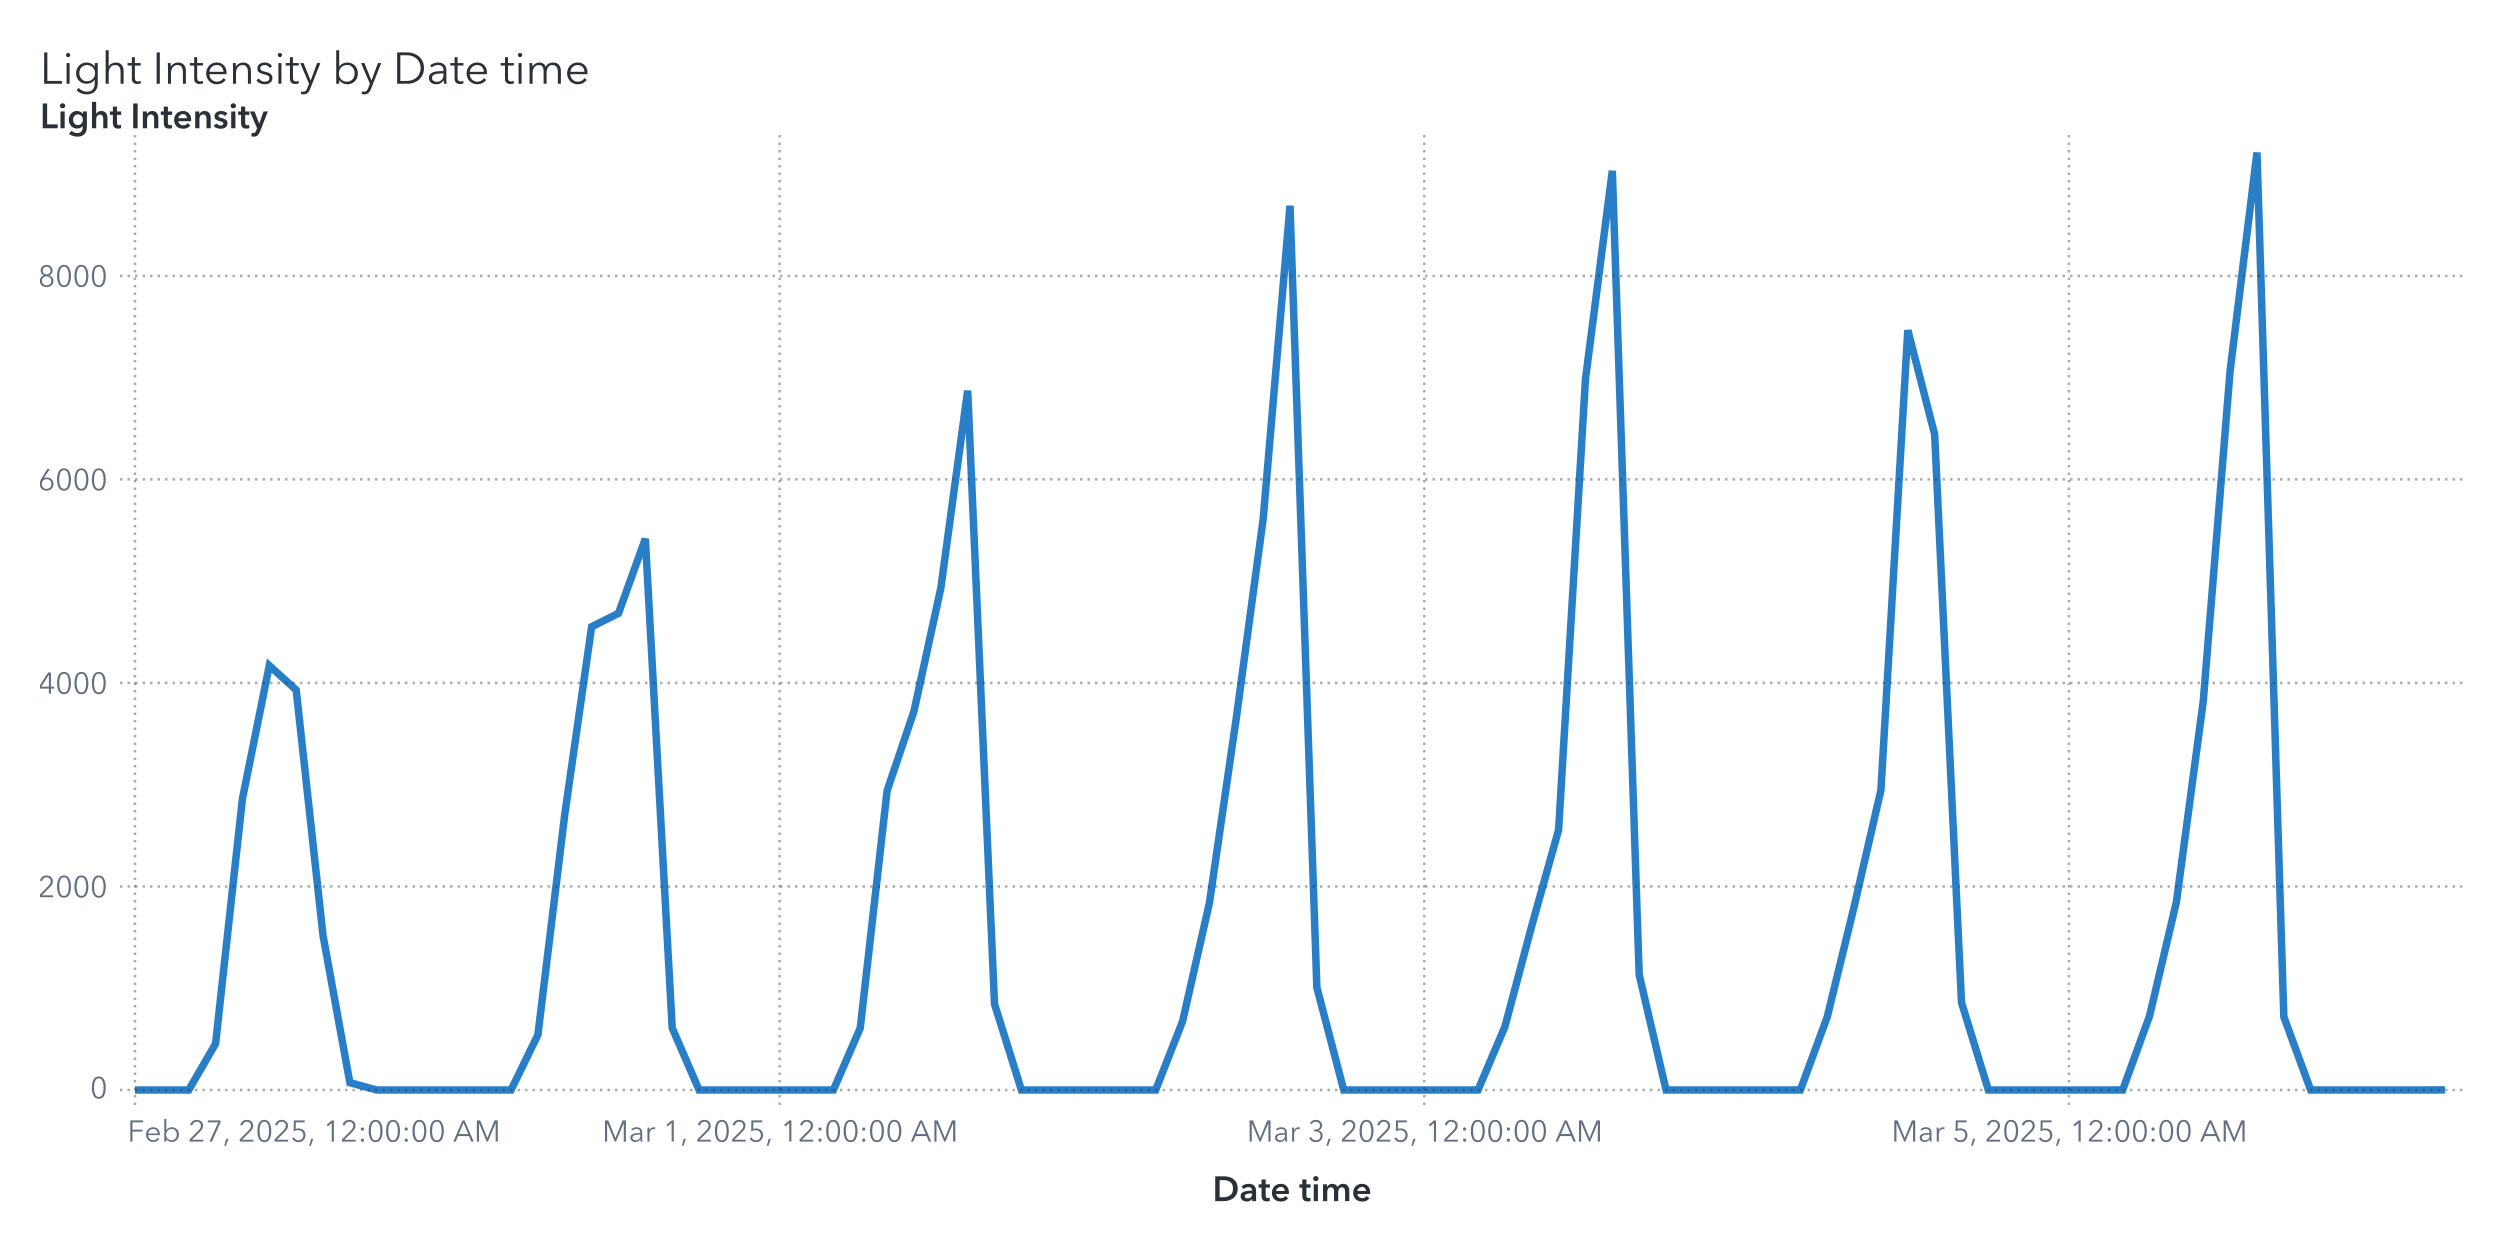
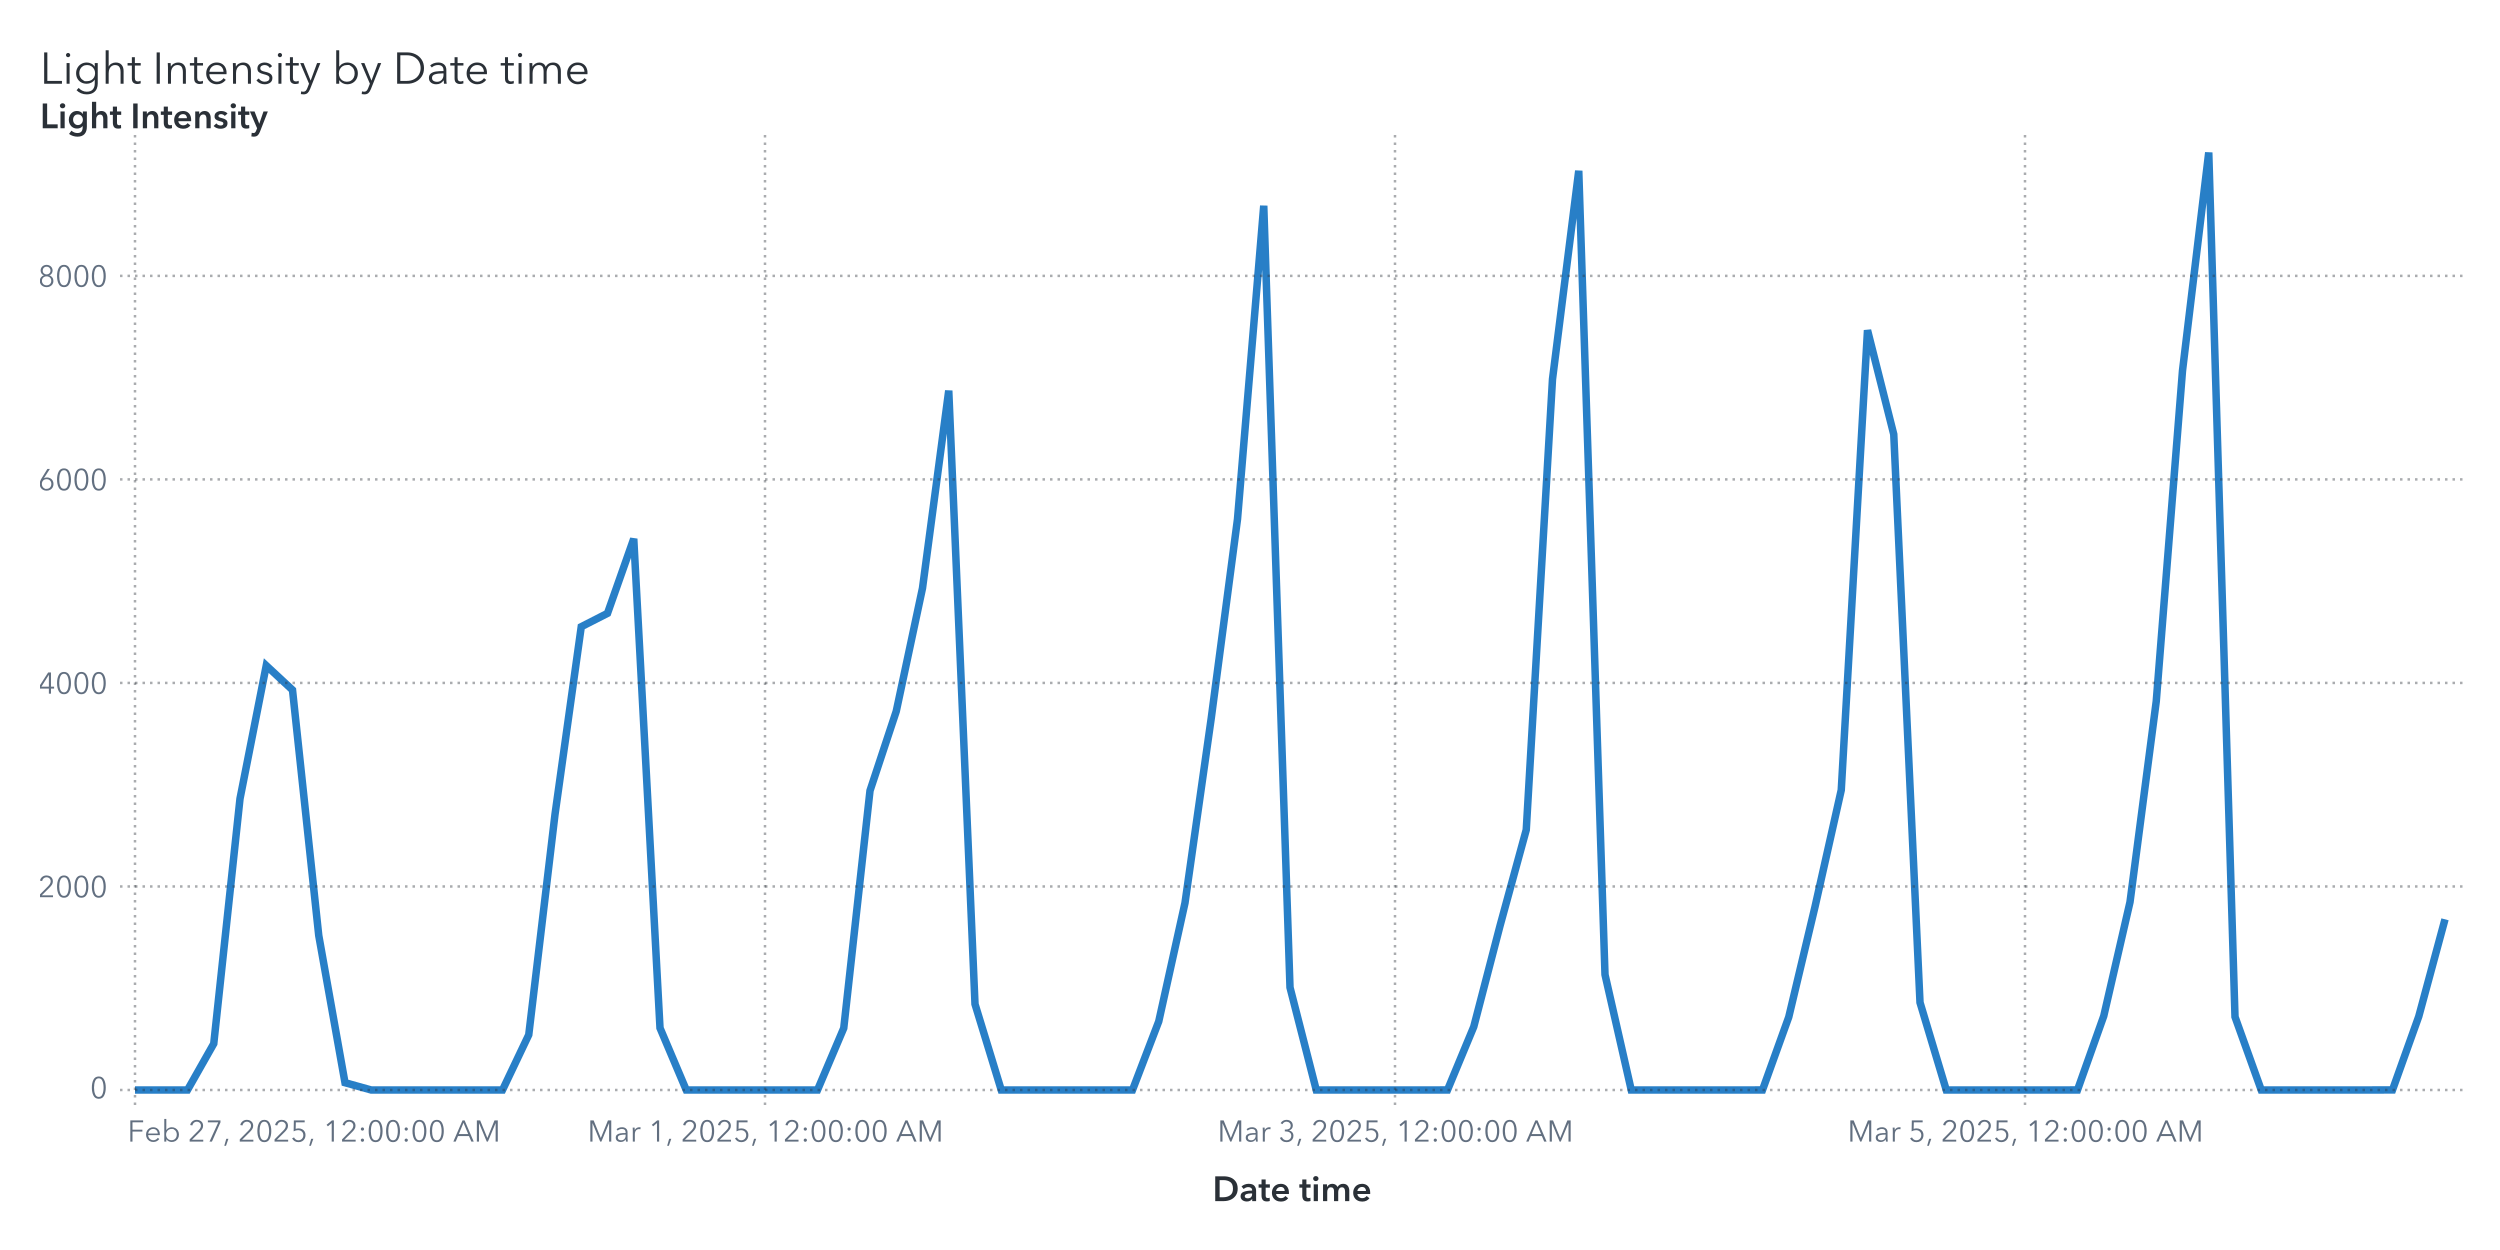
<svg xmlns="http://www.w3.org/2000/svg" xmlns:xlink="http://www.w3.org/1999/xlink" version="1.1" width="1000" height="500" viewBox="0 0 1000 500">
  <rect x="0" y="0" width="1000" height="500" fill="#ffffff">
</rect>
  <g>
    <rect x="0" y="0" rx="5" ry="5" width="1000.0" height="500.0" fill="#ffffff" opacity="0">
</rect>
    <rect x="0" y="0" rx="5" ry="5" width="1000.0" height="500.0" fill="#ffffff" opacity="0">
</rect>
    <rect x="0" y="0" rx="5" ry="5" width="1000.0" height="500.0" fill="#ffffff" opacity="0">
</rect>
    <rect x="0" y="0" rx="5" ry="5" width="1000.0" height="500.0" fill="#ffffff" opacity="0">
</rect>
    <g transform=" translate(16.0 -462.0)">
      <g transform="">
        <g fill="#2a3037" stroke="#2a3037" transform="translate(0 495.5) scale(0.0177 -0.0177)">
          <defs>
            <path id="g76/TT0" d="M166.0 64.0 L496.0 64.0 L496.0 0 L94.0 0 L94.0 708.0 L166.0 708.0 L166.0 64.0Z">
</path>
          </defs>
          <use x="0" y="0" xlink:href="#g76/TT0" />
          <defs>
            <path id="g105/TT0" d="M125.0 600.0Q 106.0,600.0  91.5,614.0 T 77.0,648.0 Q 77.0,668.0  91.5,682.0 T 125.0,696.0 Q 144.0,696.0  158.5,682.0 T 173.0,648.0 Q 173.0,628.0  158.5,614.0 T 125.0,600.0 Z M159.0 0 L91.0 0 L91.0 468.0 L159.0 468.0 L159.0 0Z">
</path>
          </defs>
          <use x="510.0" y="0" xlink:href="#g105/TT0" />
          <defs>
            <path id="g103/TT0" d="M294.0 -180.0Q 389.0,-180.0  433.0,-129.0 T 477.0,4.0  L477.0 92.0 L475.0 92.0Q 449.0,50.0  399.5,25.0 T 298.0,0 Q 226.0,0  171.0,30.5 T 86.0,115.5 T 56.0,238.0 Q 56.0,305.0  86.5,360.0 T 172.0,447.5 T 298.0,480.0 Q 351.0,480.0  399.5,455.5 T 475.0,387.0  L477.0 387.0 L477.0 468.0 L545.0 468.0 L545.0 4.0Q 545.0,-56.0  523.0,-110.5 T 444.0,-202.5 T 291.0,-240.0 Q 227.0,-240.0  167.5,-215.0 T 66.0,-146.0  L115.0 -94.0Q 144.0,-131.0  193.0,-155.5 T 294.0,-180.0 Z M305.0 58.0Q 357.0,58.0  398.0,81.0 T 462.0,145.5 T 485.0,240.0 Q 485.0,289.0  461.5,331.0 T 397.0,398.0 T 305.0,423.0 Q 250.0,423.0  210.0,398.0 T 149.0,331.5 T 128.0,240.0 Q 128.0,190.0  149.0,148.5 T 210.0,82.5 T 250.0,58.0 Z">
</path>
          </defs>
          <use x="760.0" y="0" xlink:href="#g103/TT0" />
          <defs>
            <path id="g104/TT0" d="M319.0 480.0Q 406.0,480.0  451.5,428.0 T 497.0,287.0  L497.0 0 L429.0 0 L429.0 259.0Q 429.0,338.0  400.5,380.5 T 302.0,423.0 Q 264.0,423.0  232.0,402.5 T 180.0,341.0 T 160.0,240.0  L160.0 0 L92.0 0 L92.0 756.0 L160.0 756.0 L160.0 391.0 L162.0 391.0Q 180.0,431.0  224.5,455.5 T 319.0,480.0 Z">
</path>
          </defs>
          <use x="1392.0" y="0" xlink:href="#g104/TT0" />
          <defs>
            <path id="g116/TT0" d="M169.0 411.0 L169.0 138.0Q 169.0,89.0  187.0,70.5 T 239.0,52.0 Q 268.0,52.0  298.0,67.0  L301.0 8.0Q 264.0,-6.0  221.0,-6.0 Q 173.0,-6.0  137.0,22.0 T 101.0,119.0  L101.0 411.0 L4.0 411.0 L4.0 468.0 L101.0 468.0 L101.0 600.0 L169.0 600.0 L169.0 468.0 L301.0 468.0 L301.0 411.0 L169.0 411.0Z">
</path>
          </defs>
          <use x="1975.0" y="0" xlink:href="#g116/TT0" />
          <defs>
            <path id="g73/TT0" d="M166.0 0 L94.0 0 L94.0 708.0 L166.0 708.0 L166.0 0Z">
</path>
          </defs>
          <use x="2542.0" y="0" xlink:href="#g73/TT0" />
          <defs>
            <path id="g110/TT0" d="M155.0 388.0 L157.0 388.0Q 176.0,428.0  221.5,454.0 T 317.0,480.0 Q 404.0,480.0  449.5,428.0 T 495.0,287.0  L495.0 0 L427.0 0 L427.0 259.0Q 427.0,338.0  398.5,380.5 T 300.0,423.0 Q 262.0,423.0  230.0,402.5 T 178.0,341.0 T 158.0,240.0  L158.0 0 L90.0 0 L90.0 365.0Q 90.0,425.0  86.0,468.0  L151.0 468.0Q 155.0,418.0  155.0,388.0 Z">
</path>
          </defs>
          <use x="2802.0" y="0" xlink:href="#g110/TT0" />
          <use x="3383.0" y="0" xlink:href="#g116/TT0" />
          <defs>
            <path id="g101/TT0" d="M515.0 216.0 L127.0 216.0Q 128.0,169.0  150.5,130.5 T 212.0,69.0 T 298.0,46.0 Q 347.0,46.0  387.0,69.5 T 448.0,127.0  L499.0 87.0Q 421.0,-12.0  298.0,-12.0 Q 229.0,-12.0  174.0,20.0 T 87.5,108.0 T 56.0,234.0 Q 56.0,303.0  87.0,359.5 T 172.0,448.0 T 292.0,480.0 Q 363.0,480.0  413.5,449.5 T 490.0,366.0 T 516.0,248.0 Q 516.0,228.0  515.0,216.0 Z M292.0 423.0Q 248.0,423.0  211.5,402.0 T 153.0,345.5 T 128.0,270.0  L447.0 270.0Q 444.0,338.0  403.5,380.5 T 292.0,423.0 Z">
</path>
          </defs>
          <use x="3700.0" y="0" xlink:href="#g101/TT0" />
          <use x="4272.0" y="0" xlink:href="#g110/TT0" />
          <defs>
            <path id="g115/TT0" d="M224.0 423.0Q 183.0,423.0  154.0,404.5 T 125.0,350.0 Q 125.0,318.0  151.0,300.0 T 237.0,270.0 Q 320.0,253.0  359.5,220.0 T 399.0,133.0 Q 399.0,59.0  347.5,23.5 T 223.0,-12.0 Q 167.0,-12.0  118.0,11.0 T 38.0,79.0  L92.0 119.0Q 111.0,87.0  146.5,66.5 T 222.0,46.0 Q 270.0,46.0  301.0,65.5 T 332.0,128.0 Q 332.0,163.0  299.5,182.0 T 194.0,218.0 Q 136.0,232.0  98.0,258.5 T 60.0,344.0 Q 60.0,411.0  108.5,445.5 T 227.0,480.0 Q 277.0,480.0  323.0,457.5 T 391.0,396.0  L339.0 357.0Q 324.0,387.0  293.0,405.0 T 224.0,423.0 Z">
</path>
          </defs>
          <use x="4853.0" y="0" xlink:href="#g115/TT0" />
          <use x="5297.0" y="0" xlink:href="#g105/TT0" />
          <use x="5547.0" y="0" xlink:href="#g116/TT0" />
          <defs>
            <path id="g121/TT0" d="M253.0 73.0 L398.0 468.0 L472.0 468.0 L239.0 -121.0Q 216.0,-180.0  182.5,-210.0 T 92.0,-240.0 Q 61.0,-240.0  31.0,-234.0  L38.0 -172.0Q 62.0,-180.0  88.0,-180.0 Q 121.0,-180.0  141.5,-159.5 T 178.0,-97.0  L216.0 1.0 L16.0 468.0 L92.0 468.0 L251.0 73.0 L253.0 73.0Z">
</path>
          </defs>
          <use x="5864.0" y="0" xlink:href="#g121/TT0" />
          <defs>
            <path id="g98/TT0" d="M160.0 0 L92.0 0 L92.0 756.0 L160.0 756.0 L160.0 387.0 L162.0 387.0Q 191.0,431.0  239.0,455.5 T 339.0,480.0 Q 410.0,480.0  465.5,447.5 T 551.0,359.0 T 581.0,234.0 Q 581.0,165.0  551.0,109.0 T 465.5,20.5 T 339.0,-12.0 Q 287.0,-12.0  239.0,12.0 T 162.0,79.0  L160.0 79.0 L160.0 0Z M332.0 423.0Q 280.0,423.0  239.0,398.0 T 175.0,330.0 T 152.0,234.0 Q 152.0,181.0  175.0,138.0 T 239.0,70.5 T 332.0,46.0 Q 387.0,46.0  427.0,71.0 T 488.0,138.5 T 509.0,234.0 Q 509.0,287.0  488.0,330.0 T 427.0,398.0 T 387.0,423.0 Z">
</path>
          </defs>
          <use x="6602.0" y="0" xlink:href="#g98/TT0" />
          <use x="7239.0" y="0" xlink:href="#g121/TT0" />
          <defs>
            <path id="g68/TT0" d="M329.0 708.0Q 421.0,708.0  507.0,667.5 T 647.0,546.5 T 701.0,354.0 Q 701.0,242.0  647.0,161.5 T 507.0,40.5 T 329.0,0  L94.0 0 L94.0 708.0 L329.0 708.0Z M309.0 64.0Q 411.0,64.0  482.5,105.0 T 589.5,212.0 T 625.0,354.0 Q 625.0,430.0  589.5,496.0 T 482.5,603.0 T 309.0,644.0  L166.0 644.0 L166.0 64.0 L309.0 64.0Z">
</path>
          </defs>
          <use x="7977.0" y="0" xlink:href="#g68/TT0" />
          <defs>
            <path id="g97/TT0" d="M260.0 423.0Q 220.0,423.0  183.0,408.0 T 121.0,368.0  L83.0 413.0Q 113.0,443.0  161.0,461.5 T 267.0,480.0 Q 347.0,480.0  398.0,436.0 T 449.0,310.0  L449.0 105.0Q 449.0,42.0  457.0,0  L396.0 0Q 389.0,40.0  389.0,76.0  L387.0 76.0Q 355.0,30.0  314.5,9.0 T 217.0,-12.0 Q 178.0,-12.0  141.0,2.5 T 79.5,49.0 T 55.0,130.0 Q 55.0,198.0  99.0,232.0 T 212.5,276.5 T 385.0,287.0  L385.0 302.0Q 385.0,362.0  353.0,392.5 T 260.0,423.0 Z M125.0 133.0Q 125.0,87.0  157.0,65.5 T 235.0,44.0 Q 304.0,44.0  344.5,89.0 T 385.0,199.0  L385.0 234.0 L365.0 234.0Q 259.0,234.0  192.0,213.5 T 125.0,133.0 Z">
</path>
          </defs>
          <use x="8734.0" y="0" xlink:href="#g97/TT0" />
          <use x="9268.0" y="0" xlink:href="#g116/TT0" />
          <use x="9585.0" y="0" xlink:href="#g101/TT0" />
          <use x="10407.0" y="0" xlink:href="#g116/TT0" />
          <use x="10724.0" y="0" xlink:href="#g105/TT0" />
          <defs>
            <path id="g109/TT0" d="M311.0 480.0Q 356.0,480.0  395.0,458.0 T 455.0,381.0 Q 479.0,429.0  521.0,454.5 T 619.0,480.0 Q 706.0,480.0  751.5,428.0 T 797.0,287.0  L797.0 0 L729.0 0 L729.0 259.0Q 729.0,423.0  608.0,423.0 Q 540.0,423.0  507.5,372.5 T 475.0,249.0  L475.0 0 L407.0 0 L407.0 273.0Q 407.0,347.0  382.5,385.0 T 294.0,423.0 Q 260.0,423.0  228.5,402.5 T 177.5,340.5 T 158.0,240.0  L158.0 0 L90.0 0 L90.0 365.0Q 90.0,425.0  86.0,468.0  L151.0 468.0Q 155.0,418.0  155.0,388.0  L157.0 388.0Q 178.0,429.0  219.5,454.5 T 311.0,480.0 Z">
</path>
          </defs>
          <use x="10974.0" y="0" xlink:href="#g109/TT0" />
          <use x="11857.0" y="0" xlink:href="#g101/TT0" />
        </g>
        <text x="0" y="495.5" font-size="13.3pt" font-family="Avenir Next for SAS" fill="#2a3037" opacity="0">
Light Intensity by Date time</text>
      </g>
    </g>
    <g transform=" translate(16.0 -16.0)">
      <defs>
        <clipPath id="ClipPath0">
          <rect x="32" y="68" width="939" height="390">
</rect>
        </clipPath>
      </defs>
      <g clip-path="url(#ClipPath0)">
        <defs>
          <clipPath id="ClipPath1">
            <rect x="32" y="70" width="937" height="388">
</rect>
          </clipPath>
        </defs>
        <g clip-path="url(#ClipPath1)">
-           <polyline id="Polyline_6" points="38.0,452.0  48.74,452.0  59.49,452.0  70.23,433.48  80.98,335.48  91.72,282.23  102.47,291.99  113.21,390.21  123.95,449.08  134.7,452.0  145.44,452.0  156.19,452.0  166.93,452.0  177.67,452.0  188.42,452.0  199.16,429.93  209.91,341.76  220.65,266.69  231.4,261.33  242.14,231.51  252.88,427.2  263.63,452.0  274.37,452.0  285.12,452.0  295.86,452.0  306.6,452.0  317.35,452.0  328.09,427.25  338.84,332.28  349.58,300.51  360.33,251.25  371.07,172.25  381.81,417.64  392.56,452.0  403.3,452.0  414.05,452.0  424.79,452.0  435.53,452.0  446.28,452.0  457.02,424.56  467.77,377.15  478.51,303.24  489.26,223.66  500.0,98.29  510.74,410.98  521.49,452.0  532.23,452.0  542.98,452.0  553.72,452.0  564.47,452.0  575.21,451.99  585.95,426.71  596.7,386.35  607.44,347.93  618.19,167.66  628.93,84.31  639.67,405.85  650.42,452.0  661.16,452.0  671.91,452.0  682.65,452.0  693.4,452.0  704.14,451.99  714.88,422.82  725.63,378.72  736.37,332.03  747.12,148.09  757.86,189.73  768.6,416.99  779.35,452.0  790.09,452.0  800.84,452.0  811.58,452.0  822.33,452.0  833.07,451.99  843.81,422.41  854.56,376.83  865.3,296.52  876.05,164.28  886.79,77.0  897.53,422.74  908.28,452.0  919.02,452.0  929.77,452.0  940.51,452.0  951.26,452.0  962.0,451.97 " fill="none" stroke="#287fc7" stroke-width="3.0">
+           <polyline id="Polyline_6" points="38.0,452.0  48.5,452.0  59.0,452.0  69.5,433.48  80.0,335.48  90.5,282.23  101.0,291.99  111.5,390.21  122.0,449.08  132.5,452.0  143.0,452.0  153.5,452.0  164.0,452.0  174.5,452.0  185.0,452.0  195.5,429.93  206.0,341.76  216.5,266.69  227.0,261.33  237.5,231.51  248.0,427.2  258.5,452.0  269.0,452.0  279.5,452.0  290.0,452.0  300.5,452.0  311.0,452.0  321.5,427.25  332.0,332.28  342.5,300.51  353.0,251.25  363.5,172.25  374.0,417.64  384.5,452.0  395.0,452.0  405.5,452.0  416.0,452.0  426.5,452.0  437.0,452.0  447.5,424.56  458.0,377.15  468.5,303.24  479.0,223.66  489.5,98.29  500.0,410.98  510.5,452.0  521.0,452.0  531.5,452.0  542.0,452.0  552.5,452.0  563.0,451.99  573.5,426.71  584.0,386.35  594.5,347.93  605.0,167.66  615.5,84.31  626.0,405.85  636.5,452.0  647.0,452.0  657.5,452.0  668.0,452.0  678.5,452.0  689.0,451.99  699.5,422.82  710.0,378.72  720.5,332.03  731.0,148.09  741.5,189.73  752.0,416.99  762.5,452.0  773.0,452.0  783.5,452.0  794.0,452.0  804.5,452.0  815.0,451.99  825.5,422.41  836.0,376.83  846.5,296.52  857.0,164.28  867.5,77.0  878.0,422.74  888.5,452.0  899.0,452.0  909.5,452.0  920.0,452.0  930.5,452.0  941.0,451.97  951.5,422.59  962.0,383.73 " fill="none" stroke="#287fc7" stroke-width="3.0">
</polyline>
        </g>
        <path d="M32.0 452.0L969.0 452.0" stroke="#2a3037" stroke-dasharray="1,2" fill="none" opacity="0.4">
</path>
        <path d="M32.0 370.59L969.0 370.59" stroke="#2a3037" stroke-dasharray="1,2" fill="none" opacity="0.4">
</path>
        <path d="M32.0 289.17L969.0 289.17" stroke="#2a3037" stroke-dasharray="1,2" fill="none" opacity="0.4">
</path>
        <path d="M32.0 207.76L969.0 207.76" stroke="#2a3037" stroke-dasharray="1,2" fill="none" opacity="0.4">
</path>
        <path d="M32.0 126.35L969.0 126.35" stroke="#2a3037" stroke-dasharray="1,2" fill="none" opacity="0.4">
</path>
        <path d="M38.0 458.0L38.0 70.0" stroke="#2a3037" stroke-dasharray="1,2" fill="none" opacity="0.4">
</path>
-         <path d="M295.86 458.0L295.86 70.0" stroke="#2a3037" stroke-dasharray="1,2" fill="none" opacity="0.4">
- </path>
-         <path d="M553.72 458.0L553.72 70.0" stroke="#2a3037" stroke-dasharray="1,2" fill="none" opacity="0.4">
- </path>
-         <path d="M811.58 458.0L811.58 70.0" stroke="#2a3037" stroke-dasharray="1,2" fill="none" opacity="0.4">
+         <path d="M290.0 458.0L290.0 70.0" stroke="#2a3037" stroke-dasharray="1,2" fill="none" opacity="0.4">
+ </path>
+         <path d="M542.0 458.0L542.0 70.0" stroke="#2a3037" stroke-dasharray="1,2" fill="none" opacity="0.4">
+ </path>
+         <path d="M794.0 458.0L794.0 70.0" stroke="#2a3037" stroke-dasharray="1,2" fill="none" opacity="0.4">
</path>
      </g>
      <defs>
        <clipPath id="ClipPath2">
          <rect x="0" y="71" width="32" height="387">
</rect>
        </clipPath>
      </defs>
      <g clip-path="url(#ClipPath2)">
        <g fill="#626f80" stroke="#626f80" transform="translate(20.04 455.3) scale(0.012 -0.012)">
          <defs>
            <path id="g48/TT0" d="M522.0 353.0Q 522.0,195.0  467.0,88.5 T 290.0,-18.0 Q 167.0,-18.0  112.5,88.5 T 58.0,353.0 Q 58.0,512.0  112.5,619.0 T 290.0,726.0 Q 412.0,726.0  467.0,618.5 T 522.0,353.0 Z M131.0 353.0Q 131.0,226.0  167.5,135.0 T 290.0,44.0 Q 375.0,44.0  412.0,135.5 T 449.0,353.0 Q 449.0,480.0  412.0,572.5 T 290.0,665.0 Q 204.0,665.0  167.5,573.0 T 131.0,353.0 Z">
</path>
          </defs>
          <use x="0" y="0" xlink:href="#g48/TT0" />
        </g>
-         <text id="Text_95" x="27.0" y="455.3" font-size="9.0pt" font-family="Avenir Next for SAS" fill="#626f80" text-anchor="end" opacity="0">
+         <text id="Text_97" x="27.0" y="455.3" font-size="9.0pt" font-family="Avenir Next for SAS" fill="#626f80" text-anchor="end" opacity="0">
0</text>
        <g fill="#626f80" stroke="#626f80" transform="translate(-0.84 374.89) scale(0.012 -0.012)">
          <defs>
            <path id="g50/TT0" d="M51.0 0 L51.0 75.0 L341.0 368.0Q 380.0,408.0  403.0,447.0 T 426.0,530.0 Q 426.0,590.0  385.5,627.5 T 286.0,665.0 Q 230.0,665.0  191.0,630.0 T 140.0,539.0  L69.0 553.0Q 84.0,629.0  144.0,677.5 T 286.0,726.0 Q 344.0,726.0  392.5,703.5 T 470.0,637.0 T 499.0,531.0 Q 499.0,469.0  470.0,421.5 T 384.0,317.0  L129.0 64.0 L504.0 64.0 L504.0 0 L51.0 0Z">
</path>
          </defs>
          <use x="0" y="0" xlink:href="#g50/TT0" />
          <use x="580.0" y="0" xlink:href="#g48/TT0" />
          <use x="1160.0" y="0" xlink:href="#g48/TT0" />
          <use x="1740.0" y="0" xlink:href="#g48/TT0" />
        </g>
-         <text id="Text_96" x="27.0" y="374.89" font-size="9.0pt" font-family="Avenir Next for SAS" fill="#626f80" text-anchor="end" opacity="0">
+         <text id="Text_98" x="27.0" y="374.89" font-size="9.0pt" font-family="Avenir Next for SAS" fill="#626f80" text-anchor="end" opacity="0">
2000</text>
        <g fill="#626f80" stroke="#626f80" transform="translate(-0.84 293.48) scale(0.012 -0.012)">
          <defs>
            <path id="g52/TT0" d="M436.0 234.0 L540.0 234.0 L540.0 171.0 L436.0 171.0 L436.0 0 L366.0 0 L366.0 171.0 L42.0 171.0 L42.0 241.0 L342.0 708.0 L436.0 708.0 L436.0 234.0Z M366.0 627.0 L364.0 627.0 L117.0 234.0 L366.0 234.0 L366.0 627.0Z">
</path>
          </defs>
          <use x="0" y="0" xlink:href="#g52/TT0" />
          <use x="580.0" y="0" xlink:href="#g48/TT0" />
          <use x="1160.0" y="0" xlink:href="#g48/TT0" />
          <use x="1740.0" y="0" xlink:href="#g48/TT0" />
        </g>
-         <text id="Text_97" x="27.0" y="293.48" font-size="9.0pt" font-family="Avenir Next for SAS" fill="#626f80" text-anchor="end" opacity="0">
+         <text id="Text_99" x="27.0" y="293.48" font-size="9.0pt" font-family="Avenir Next for SAS" fill="#626f80" text-anchor="end" opacity="0">
4000</text>
        <g fill="#626f80" stroke="#626f80" transform="translate(-0.84 212.06) scale(0.012 -0.012)">
          <defs>
            <path id="g54/TT0" d="M203.0 397.0Q 218.0,409.0  247.0,416.0 T 304.0,423.0 Q 365.0,423.0  414.5,395.5 T 492.0,318.0 T 520.0,205.0 Q 520.0,140.0  490.5,89.5 T 408.5,10.5 T 290.0,-18.0 Q 224.0,-18.0  171.5,10.5 T 89.5,89.5 T 60.0,205.0 Q 60.0,255.0  77.0,301.5 T 124.0,397.0  L317.0 708.0 L400.0 708.0 L201.0 399.0 L203.0 397.0Z M290.0 43.0Q 336.0,43.0  372.0,64.0 T 428.0,122.0 T 448.0,205.0 Q 448.0,275.0  405.0,320.0 T 290.0,365.0 Q 218.0,365.0  175.0,320.0 T 132.0,205.0 Q 132.0,159.0  152.0,122.0 T 208.0,64.0 T 244.0,43.0 Z">
</path>
          </defs>
          <use x="0" y="0" xlink:href="#g54/TT0" />
          <use x="580.0" y="0" xlink:href="#g48/TT0" />
          <use x="1160.0" y="0" xlink:href="#g48/TT0" />
          <use x="1740.0" y="0" xlink:href="#g48/TT0" />
        </g>
-         <text id="Text_98" x="27.0" y="212.06" font-size="9.0pt" font-family="Avenir Next for SAS" fill="#626f80" text-anchor="end" opacity="0">
+         <text id="Text_100" x="27.0" y="212.06" font-size="9.0pt" font-family="Avenir Next for SAS" fill="#626f80" text-anchor="end" opacity="0">
6000</text>
        <g fill="#626f80" stroke="#626f80" transform="translate(-0.84 130.65) scale(0.012 -0.012)">
          <defs>
            <path id="g56/TT0" d="M517.0 186.0Q 517.0,126.0  486.0,79.5 T 403.0,7.5 T 290.0,-18.0 Q 229.0,-18.0  177.0,7.5 T 94.0,79.5 T 63.0,186.0 Q 63.0,256.0  100.5,306.5 T 197.0,375.0  L197.0 377.0Q 150.0,393.0  120.0,437.5 T 90.0,537.0 Q 90.0,593.0  117.0,636.0 T 190.0,702.5 T 290.0,726.0 Q 344.0,726.0  390.0,702.5 T 463.0,636.0 T 490.0,537.0 Q 490.0,482.0  460.0,437.5 T 383.0,377.0  L383.0 375.0Q 442.0,358.0  479.5,307.0 T 517.0,186.0 Z M290.0 406.0Q 345.0,406.0  382.5,442.0 T 420.0,533.0 Q 420.0,590.0  383.0,627.5 T 290.0,665.0 Q 234.0,665.0  197.0,627.5 T 160.0,533.0 Q 160.0,478.0  197.5,442.0 T 290.0,406.0 Z M290.0 43.0Q 359.0,43.0  402.0,86.0 T 445.0,194.0 Q 445.0,258.0  402.0,300.0 T 290.0,342.0 Q 221.0,342.0  178.0,300.0 T 135.0,194.0 Q 135.0,129.0  178.0,86.0 T 290.0,43.0 Z">
</path>
          </defs>
          <use x="0" y="0" xlink:href="#g56/TT0" />
          <use x="580.0" y="0" xlink:href="#g48/TT0" />
          <use x="1160.0" y="0" xlink:href="#g48/TT0" />
          <use x="1740.0" y="0" xlink:href="#g48/TT0" />
        </g>
-         <text id="Text_99" x="27.0" y="130.65" font-size="9.0pt" font-family="Avenir Next for SAS" fill="#626f80" text-anchor="end" opacity="0">
+         <text id="Text_101" x="27.0" y="130.65" font-size="9.0pt" font-family="Avenir Next for SAS" fill="#626f80" text-anchor="end" opacity="0">
8000</text>
      </g>
      <g fill="#2a3037" stroke="#2a3037" transform="translate(0 67.31) scale(0.014 -0.014)">
        <defs>
          <path id="g76/TT1" d="M78.0 708.0 L204.0 708.0 L204.0 112.0 L505.0 112.0 L505.0 0 L78.0 0 L78.0 708.0Z">
</path>
        </defs>
        <use x="0" y="0" xlink:href="#g76/TT1" />
        <defs>
          <path id="g105/TT1" d="M133.0 715.0Q 166.0,715.0  188.5,694.5 T 211.0,643.0 Q 211.0,612.0  188.5,591.5 T 133.0,571.0 Q 101.0,571.0  79.0,592.5 T 57.0,643.0 Q 57.0,672.0  79.0,693.5 T 133.0,715.0 Z M74.0 480.0 L194.0 480.0 L194.0 0 L74.0 0 L74.0 480.0Z">
</path>
        </defs>
        <use x="511.0" y="0" xlink:href="#g105/TT1" />
        <defs>
          <path id="g103/TT1" d="M560.0 43.0Q 560.0,-91.0  492.5,-165.5 T 289.0,-240.0 Q 228.0,-240.0  162.0,-219.0 T 51.0,-161.0  L120.0 -68.0Q 154.0,-101.0  198.5,-118.5 T 288.0,-136.0 Q 370.0,-136.0  405.0,-92.5 T 440.0,29.0  L440.0 64.0 L438.0 64.0Q 412.0,29.0  371.5,10.5 T 281.0,-8.0 Q 211.0,-8.0  157.0,25.5 T 73.5,116.5 T 44.0,242.0 Q 44.0,312.0  73.0,369.5 T 155.0,460.5 T 279.0,494.0 Q 331.0,494.0  375.0,472.0 T 444.0,408.0  L446.0 408.0 L446.0 480.0 L560.0 480.0 L560.0 43.0Z M166.0 243.0Q 166.0,204.0  182.5,169.0 T 230.5,112.5 T 303.0,91.0 Q 346.0,91.0  378.5,112.0 T 428.5,168.0 T 446.0,243.0 Q 446.0,285.0  428.5,320.0 T 378.5,375.5 T 304.0,396.0 Q 241.0,396.0  203.5,352.5 T 166.0,243.0 Z">
</path>
        </defs>
        <use x="779.0" y="0" xlink:href="#g103/TT1" />
        <defs>
          <path id="g104/TT1" d="M516.0 300.0 L516.0 0 L396.0 0 L396.0 264.0Q 396.0,391.0  307.0,391.0 Q 253.0,391.0  223.5,352.5 T 194.0,262.0  L194.0 0 L74.0 0 L74.0 756.0 L194.0 756.0 L194.0 413.0 L196.0 413.0Q 212.0,446.0  250.5,470.0 T 339.0,494.0 Q 427.0,494.0  471.5,437.5 T 516.0,300.0 Z">
</path>
        </defs>
        <use x="1411.0" y="0" xlink:href="#g104/TT1" />
        <defs>
          <path id="g116/TT1" d="M3.0 480.0 L87.0 480.0 L87.0 619.0 L205.0 619.0 L205.0 480.0 L325.0 480.0 L325.0 384.0 L205.0 384.0 L205.0 161.0Q 205.0,125.0  218.0,106.0 T 268.0,87.0 Q 299.0,87.0  319.0,97.0  L323.0 3.0Q 289.0,-10.0  243.0,-10.0 Q 155.0,-10.0  121.0,35.5 T 87.0,160.0  L87.0 384.0 L3.0 384.0 L3.0 480.0Z">
</path>
        </defs>
        <use x="1995.0" y="0" xlink:href="#g116/TT1" />
        <defs>
          <path id="g73/TT1" d="M78.0 708.0 L204.0 708.0 L204.0 0 L78.0 0 L78.0 708.0Z">
</path>
        </defs>
        <use x="2585.0" y="0" xlink:href="#g73/TT1" />
        <defs>
          <path id="g110/TT1" d="M186.0 480.0 L186.0 403.0 L188.0 403.0Q 205.0,441.0  245.5,467.5 T 337.0,494.0 Q 425.0,494.0  469.5,437.5 T 514.0,300.0  L514.0 0 L394.0 0 L394.0 266.0Q 394.0,394.0  304.0,394.0 Q 250.0,394.0  221.0,355.5 T 192.0,264.0  L192.0 0 L72.0 0 L72.0 480.0 L186.0 480.0Z">
</path>
        </defs>
        <use x="2867.0" y="0" xlink:href="#g110/TT1" />
        <use x="3449.0" y="0" xlink:href="#g116/TT1" />
        <defs>
          <path id="g101/TT1" d="M529.0 202.0 L164.0 202.0Q 168.0,152.0  208.0,118.0 T 301.0,84.0 Q 384.0,84.0  428.0,146.0  L508.0 82.0Q 437.0,-14.0  302.0,-14.0 Q 228.0,-14.0  169.5,16.5 T 77.5,104.0 T 44.0,237.0 Q 44.0,313.0  77.0,371.5 T 168.0,462.0 T 298.0,494.0 Q 402.0,494.0  466.0,427.0 T 530.0,234.0 Q 530.0,213.0  529.0,202.0 Z M297.0 404.0Q 244.0,404.0  206.0,371.0 T 164.0,288.0  L410.0 288.0Q 410.0,338.0  381.0,371.0 T 297.0,404.0 Z">
</path>
        </defs>
        <use x="3789.0" y="0" xlink:href="#g101/TT1" />
        <use x="4363.0" y="0" xlink:href="#g110/TT1" />
        <defs>
          <path id="g115/TT1" d="M230.0 404.0Q 198.0,404.0  175.5,391.0 T 153.0,352.0 Q 153.0,327.0  176.0,315.0 T 257.0,289.0 Q 325.0,273.0  368.5,241.0 T 412.0,146.0 Q 412.0,64.0  355.5,25.0 T 212.0,-14.0 Q 155.0,-14.0  102.0,7.0 T 15.0,65.0  L94.0 139.0Q 114.0,112.0  146.5,95.5 T 217.0,79.0 Q 248.0,79.0  271.0,93.0 T 294.0,136.0 Q 294.0,164.0  269.5,177.5 T 184.0,205.0 Q 119.0,221.0  80.5,250.5 T 42.0,341.0 Q 42.0,416.0  98.0,455.0 T 233.0,494.0 Q 287.0,494.0  336.0,475.0 T 413.0,421.0  L335.0 352.0Q 318.0,374.0  290.0,389.0 T 230.0,404.0 Z">
</path>
        </defs>
        <use x="4945.0" y="0" xlink:href="#g115/TT1" />
        <use x="5389.0" y="0" xlink:href="#g105/TT1" />
        <use x="5657.0" y="0" xlink:href="#g116/TT1" />
        <defs>
          <path id="g121/TT1" d="M133.0 480.0 L267.0 131.0 L269.0 131.0 L388.0 480.0 L513.0 480.0 L286.0 -103.0Q 258.0,-174.0  218.5,-207.0 T 104.0,-240.0 Q 71.0,-240.0  42.0,-233.0  L52.0 -129.0Q 74.0,-136.0  97.0,-136.0 Q 133.0,-136.0  149.0,-119.5 T 182.0,-61.0  L206.0 0 L0 480.0 L133.0 480.0Z">
</path>
        </defs>
        <use x="5997.0" y="0" xlink:href="#g121/TT1" />
      </g>
-       <text id="Text_100" x="0" y="67.31" font-size="10.5pt" font-family="Avenir Next for SAS" font-weight="bold" fill="#2a3037" text-anchor="start" opacity="0">
+       <text id="Text_102" x="0" y="67.31" font-size="10.5pt" font-family="Avenir Next for SAS" font-weight="bold" fill="#2a3037" text-anchor="start" opacity="0">
Light Intensity</text>
      <defs>
        <clipPath id="ClipPath3">
          <rect x="32" y="458" width="936" height="42">
</rect>
        </clipPath>
      </defs>
      <g clip-path="url(#ClipPath3)">
        <g fill="#626f80" stroke="#626f80" transform="translate(35.0 472.65) scale(0.012 -0.012)">
          <defs>
            <path id="g70/TT0" d="M166.0 0 L94.0 0 L94.0 708.0 L521.0 708.0 L521.0 644.0 L166.0 644.0 L166.0 398.0 L496.0 398.0 L496.0 335.0 L166.0 335.0 L166.0 0Z">
</path>
          </defs>
          <use x="0" y="0" xlink:href="#g70/TT0" />
          <use x="562.0" y="0" xlink:href="#g101/TT0" />
          <use x="1134.0" y="0" xlink:href="#g98/TT0" />
          <use x="2021.0" y="0" xlink:href="#g50/TT0" />
          <defs>
            <path id="g55/TT0" d="M498.0 642.0 L213.0 0 L132.0 0 L425.0 644.0 L78.0 644.0 L78.0 708.0 L498.0 708.0 L498.0 642.0Z">
</path>
          </defs>
          <use x="2601.0" y="0" xlink:href="#g55/TT0" />
          <defs>
            <path id="g44/TT0" d="M102.0 -140.0 L45.0 -140.0 L112.0 95.0 L183.0 95.0 L102.0 -140.0Z">
</path>
          </defs>
          <use x="3181.0" y="0" xlink:href="#g44/TT0" />
          <use x="3691.0" y="0" xlink:href="#g50/TT0" />
          <use x="4271.0" y="0" xlink:href="#g48/TT0" />
          <use x="4851.0" y="0" xlink:href="#g50/TT0" />
          <defs>
            <path id="g53/TT0" d="M180.0 644.0 L175.0 425.0Q 219.0,441.0  273.0,441.0 Q 339.0,441.0  391.5,413.0 T 473.5,334.5 T 503.0,219.0 Q 503.0,151.0  473.5,97.0 T 390.5,12.5 T 268.0,-18.0 Q 194.0,-18.0  140.0,16.0 T 56.0,111.0  L121.0 140.0Q 140.0,96.0  179.0,70.0 T 264.0,44.0 Q 311.0,44.0  349.0,66.0 T 408.5,126.5 T 430.0,212.0 Q 430.0,289.0  380.5,335.5 T 254.0,382.0 Q 180.0,382.0  107.0,343.0  L114.0 708.0 L475.0 708.0 L475.0 644.0 L180.0 644.0Z">
</path>
          </defs>
          <use x="5431.0" y="0" xlink:href="#g53/TT0" />
          <use x="6011.0" y="0" xlink:href="#g44/TT0" />
          <defs>
            <path id="g49/TT0" d="M358.0 0 L286.0 0 L286.0 619.0 L158.0 510.0 L114.0 560.0 L294.0 708.0 L358.0 708.0 L358.0 0Z">
</path>
          </defs>
          <use x="6521.0" y="0" xlink:href="#g49/TT0" />
          <use x="7101.0" y="0" xlink:href="#g50/TT0" />
          <defs>
            <path id="g58/TT0" d="M150.0 366.0Q 127.0,366.0  111.5,382.0 T 96.0,420.0 Q 96.0,442.0  111.5,458.0 T 150.0,474.0 Q 173.0,474.0  188.5,458.0 T 204.0,420.0 Q 204.0,398.0  188.5,382.0 T 150.0,366.0 Z M150.0 -6.0Q 127.0,-6.0  111.5,10.0 T 96.0,48.0 Q 96.0,70.0  111.5,86.0 T 150.0,102.0 Q 173.0,102.0  188.5,86.0 T 204.0,48.0 Q 204.0,26.0  188.5,10.0 T 150.0,-6.0 Z">
</path>
          </defs>
          <use x="7681.0" y="0" xlink:href="#g58/TT0" />
          <use x="7981.0" y="0" xlink:href="#g48/TT0" />
          <use x="8561.0" y="0" xlink:href="#g48/TT0" />
          <use x="9141.0" y="0" xlink:href="#g58/TT0" />
          <use x="9441.0" y="0" xlink:href="#g48/TT0" />
          <use x="10021.0" y="0" xlink:href="#g48/TT0" />
          <defs>
            <path id="g65/TT0" d="M89.0 0 L10.0 0 L316.0 708.0 L386.0 708.0 L690.0 0 L610.0 0 L532.0 186.0 L166.0 186.0 L89.0 0Z M193.0 252.0 L505.0 252.0 L349.0 628.0 L193.0 252.0Z">
</path>
          </defs>
          <use x="10851.0" y="0" xlink:href="#g65/TT0" />
          <defs>
            <path id="g77/TT0" d="M444.0 122.0 L445.0 122.0 L682.0 708.0 L792.0 708.0 L792.0 0 L720.0 0 L720.0 615.0 L718.0 615.0 L462.0 0 L424.0 0 L168.0 615.0 L166.0 615.0 L166.0 0 L94.0 0 L94.0 708.0 L204.0 708.0 L444.0 122.0Z">
</path>
          </defs>
          <use x="11551.0" y="0" xlink:href="#g77/TT0" />
        </g>
-         <text id="Text_102" x="109.0" y="472.65" font-size="9.0pt" font-family="Avenir Next for SAS" fill="#626f80" text-anchor="middle" opacity="0">
+         <text id="Text_104" x="109.0" y="472.65" font-size="9.0pt" font-family="Avenir Next for SAS" fill="#626f80" text-anchor="middle" opacity="0">
Feb 27, 2025, 12:00:00 AM</text>
-         <g fill="#626f80" stroke="#626f80" transform="translate(224.86 472.65) scale(0.012 -0.012)">
+         <g fill="#626f80" stroke="#626f80" transform="translate(219.0 472.65) scale(0.012 -0.012)">
          <use x="0" y="0" xlink:href="#g77/TT0" />
          <use x="886.0" y="0" xlink:href="#g97/TT0" />
          <defs>
            <path id="g114/TT0" d="M86.0 468.0 L151.0 468.0Q 155.0,418.0  155.0,388.0  L157.0 388.0Q 177.0,429.0  217.5,454.5 T 307.0,480.0 Q 334.0,480.0  352.0,475.0  L343.0 411.0Q 337.0,413.0  322.5,415.0 T 295.0,417.0 Q 236.0,417.0  197.0,372.5 T 158.0,240.0  L158.0 0 L90.0 0 L90.0 365.0Q 90.0,425.0  86.0,468.0 Z">
</path>
          </defs>
          <use x="1420.0" y="0" xlink:href="#g114/TT0" />
          <use x="2030.0" y="0" xlink:href="#g49/TT0" />
          <use x="2610.0" y="0" xlink:href="#g44/TT0" />
          <use x="3120.0" y="0" xlink:href="#g50/TT0" />
          <use x="3700.0" y="0" xlink:href="#g48/TT0" />
          <use x="4280.0" y="0" xlink:href="#g50/TT0" />
          <use x="4860.0" y="0" xlink:href="#g53/TT0" />
          <use x="5440.0" y="0" xlink:href="#g44/TT0" />
          <use x="5950.0" y="0" xlink:href="#g49/TT0" />
          <use x="6530.0" y="0" xlink:href="#g50/TT0" />
          <use x="7110.0" y="0" xlink:href="#g58/TT0" />
          <use x="7410.0" y="0" xlink:href="#g48/TT0" />
          <use x="7990.0" y="0" xlink:href="#g48/TT0" />
          <use x="8570.0" y="0" xlink:href="#g58/TT0" />
          <use x="8870.0" y="0" xlink:href="#g48/TT0" />
          <use x="9450.0" y="0" xlink:href="#g48/TT0" />
          <use x="10280.0" y="0" xlink:href="#g65/TT0" />
          <use x="10980.0" y="0" xlink:href="#g77/TT0" />
        </g>
-         <text id="Text_103" x="295.86" y="472.65" font-size="9.0pt" font-family="Avenir Next for SAS" fill="#626f80" text-anchor="middle" opacity="0">
+         <text id="Text_105" x="290.0" y="472.65" font-size="9.0pt" font-family="Avenir Next for SAS" fill="#626f80" text-anchor="middle" opacity="0">
Mar 1, 2025, 12:00:00 AM</text>
-         <g fill="#626f80" stroke="#626f80" transform="translate(482.72 472.65) scale(0.012 -0.012)">
+         <g fill="#626f80" stroke="#626f80" transform="translate(471.0 472.65) scale(0.012 -0.012)">
          <use x="0" y="0" xlink:href="#g77/TT0" />
          <use x="886.0" y="0" xlink:href="#g97/TT0" />
          <use x="1420.0" y="0" xlink:href="#g114/TT0" />
          <defs>
            <path id="g51/TT0" d="M245.0 402.0Q 319.0,402.0  364.5,433.5 T 410.0,532.0 Q 410.0,590.0  369.0,627.5 T 270.0,665.0 Q 226.0,665.0  191.0,643.5 T 135.0,582.0  L74.0 614.0Q 106.0,670.0  157.0,698.0 T 274.0,726.0 Q 331.0,726.0  378.0,703.5 T 453.0,638.0 T 481.0,536.0 Q 481.0,475.0  446.5,432.0 T 358.0,374.0  L358.0 372.0Q 421.0,359.0  461.0,312.0 T 501.0,196.0 Q 501.0,131.0  470.0,82.5 T 387.0,8.0 T 273.0,-18.0 Q 196.0,-18.0  137.5,19.5 T 49.0,127.0  L117.0 152.0Q 135.0,102.0  177.0,73.0 T 273.0,44.0 Q 314.0,44.0  350.0,62.5 T 407.5,115.5 T 429.0,196.0 Q 429.0,271.0  376.0,305.5 T 245.0,340.0  L214.0 340.0 L214.0 402.0 L245.0 402.0Z">
</path>
          </defs>
          <use x="2030.0" y="0" xlink:href="#g51/TT0" />
          <use x="2610.0" y="0" xlink:href="#g44/TT0" />
          <use x="3120.0" y="0" xlink:href="#g50/TT0" />
          <use x="3700.0" y="0" xlink:href="#g48/TT0" />
          <use x="4280.0" y="0" xlink:href="#g50/TT0" />
          <use x="4860.0" y="0" xlink:href="#g53/TT0" />
          <use x="5440.0" y="0" xlink:href="#g44/TT0" />
          <use x="5950.0" y="0" xlink:href="#g49/TT0" />
          <use x="6530.0" y="0" xlink:href="#g50/TT0" />
          <use x="7110.0" y="0" xlink:href="#g58/TT0" />
          <use x="7410.0" y="0" xlink:href="#g48/TT0" />
          <use x="7990.0" y="0" xlink:href="#g48/TT0" />
          <use x="8570.0" y="0" xlink:href="#g58/TT0" />
          <use x="8870.0" y="0" xlink:href="#g48/TT0" />
          <use x="9450.0" y="0" xlink:href="#g48/TT0" />
          <use x="10280.0" y="0" xlink:href="#g65/TT0" />
          <use x="10980.0" y="0" xlink:href="#g77/TT0" />
        </g>
-         <text id="Text_104" x="553.72" y="472.65" font-size="9.0pt" font-family="Avenir Next for SAS" fill="#626f80" text-anchor="middle" opacity="0">
+         <text id="Text_106" x="542.0" y="472.65" font-size="9.0pt" font-family="Avenir Next for SAS" fill="#626f80" text-anchor="middle" opacity="0">
Mar 3, 2025, 12:00:00 AM</text>
-         <g fill="#626f80" stroke="#626f80" transform="translate(740.58 472.65) scale(0.012 -0.012)">
+         <g fill="#626f80" stroke="#626f80" transform="translate(723.0 472.65) scale(0.012 -0.012)">
          <use x="0" y="0" xlink:href="#g77/TT0" />
          <use x="886.0" y="0" xlink:href="#g97/TT0" />
          <use x="1420.0" y="0" xlink:href="#g114/TT0" />
          <use x="2030.0" y="0" xlink:href="#g53/TT0" />
          <use x="2610.0" y="0" xlink:href="#g44/TT0" />
          <use x="3120.0" y="0" xlink:href="#g50/TT0" />
          <use x="3700.0" y="0" xlink:href="#g48/TT0" />
          <use x="4280.0" y="0" xlink:href="#g50/TT0" />
          <use x="4860.0" y="0" xlink:href="#g53/TT0" />
          <use x="5440.0" y="0" xlink:href="#g44/TT0" />
          <use x="5950.0" y="0" xlink:href="#g49/TT0" />
          <use x="6530.0" y="0" xlink:href="#g50/TT0" />
          <use x="7110.0" y="0" xlink:href="#g58/TT0" />
          <use x="7410.0" y="0" xlink:href="#g48/TT0" />
          <use x="7990.0" y="0" xlink:href="#g48/TT0" />
          <use x="8570.0" y="0" xlink:href="#g58/TT0" />
          <use x="8870.0" y="0" xlink:href="#g48/TT0" />
          <use x="9450.0" y="0" xlink:href="#g48/TT0" />
          <use x="10280.0" y="0" xlink:href="#g65/TT0" />
          <use x="10980.0" y="0" xlink:href="#g77/TT0" />
        </g>
-         <text id="Text_105" x="811.58" y="472.65" font-size="9.0pt" font-family="Avenir Next for SAS" fill="#626f80" text-anchor="middle" opacity="0">
+         <text id="Text_107" x="794.0" y="472.65" font-size="9.0pt" font-family="Avenir Next for SAS" fill="#626f80" text-anchor="middle" opacity="0">
Mar 5, 2025, 12:00:00 AM</text>
      </g>
      <g fill="#2a3037" stroke="#2a3037" transform="translate(469.0 496.44) scale(0.014 -0.014)">
        <defs>
          <path id="g68/TT1" d="M329.0 708.0Q 430.0,708.0  518.5,673.0 T 663.5,558.5 T 720.0,354.0 Q 720.0,237.0  663.0,157.0 T 516.5,38.5 T 329.0,0  L78.0 0 L78.0 708.0 L329.0 708.0Z M585.0 354.0Q 585.0,492.0  506.0,546.0 T 309.0,600.0  L204.0 600.0 L204.0 110.0 L309.0 110.0Q 424.0,110.0  504.5,166.5 T 585.0,354.0 Z">
</path>
        </defs>
        <use x="0" y="0" xlink:href="#g68/TT1" />
        <defs>
          <path id="g97/TT1" d="M367.0 61.0Q 349.0,29.0  308.5,8.5 T 218.0,-12.0 Q 175.0,-12.0  134.0,3.0 T 65.5,51.5 T 38.0,137.0 Q 38.0,233.0  131.0,266.5 T 368.0,300.0  L368.0 312.0Q 368.0,354.0  337.0,377.0 T 258.0,400.0 Q 221.0,400.0  186.0,384.5 T 127.0,345.0  L65.0 418.0Q 105.0,455.0  158.5,474.5 T 268.0,494.0 Q 385.0,494.0  433.5,436.0 T 482.0,292.0  L482.0 0 L370.0 0 L370.0 61.0 L367.0 61.0Z M341.0 219.0Q 158.0,219.0  158.0,139.0 Q 158.0,107.0  182.5,93.0 T 242.0,79.0 Q 303.0,79.0  335.5,111.5 T 368.0,202.0  L368.0 219.0 L341.0 219.0Z">
</path>
        </defs>
        <use x="764.0" y="0" xlink:href="#g97/TT1" />
        <use x="1314.0" y="0" xlink:href="#g116/TT1" />
        <use x="1654.0" y="0" xlink:href="#g101/TT1" />
        <use x="2478.0" y="0" xlink:href="#g116/TT1" />
        <use x="2818.0" y="0" xlink:href="#g105/TT1" />
        <defs>
          <path id="g109/TT1" d="M822.0 300.0 L822.0 0 L702.0 0 L702.0 266.0Q 702.0,394.0  612.0,394.0 Q 560.0,394.0  533.0,354.5 T 506.0,262.0  L506.0 0 L386.0 0 L386.0 290.0Q 386.0,337.0  363.5,365.5 T 297.0,394.0 Q 246.0,394.0  219.0,355.5 T 192.0,264.0  L192.0 0 L72.0 0 L72.0 480.0 L186.0 480.0 L186.0 403.0 L188.0 403.0Q 205.0,442.0  244.0,468.0 T 337.0,494.0 Q 390.0,494.0  428.0,470.0 T 487.0,403.0 Q 511.0,447.0  551.5,470.5 T 645.0,494.0 Q 733.0,494.0  777.5,437.5 T 822.0,300.0 Z">
</path>
        </defs>
        <use x="3086.0" y="0" xlink:href="#g109/TT1" />
        <use x="3976.0" y="0" xlink:href="#g101/TT1" />
      </g>
-       <text id="Text_106" x="500.0" y="496.44" font-size="10.5pt" font-family="Avenir Next for SAS" font-weight="bold" fill="#2a3037" text-anchor="middle" opacity="0">
+       <text id="Text_108" x="500.0" y="496.44" font-size="10.5pt" font-family="Avenir Next for SAS" font-weight="bold" fill="#2a3037" text-anchor="middle" opacity="0">
Date time</text>
    </g>
    <g transform=" translate(16.0 -16.0)">
</g>
    <g transform=" translate(16.0 -16.0)">
</g>
    <g transform=" translate(16.0 -16.0)">
</g>
  </g>
</svg>
